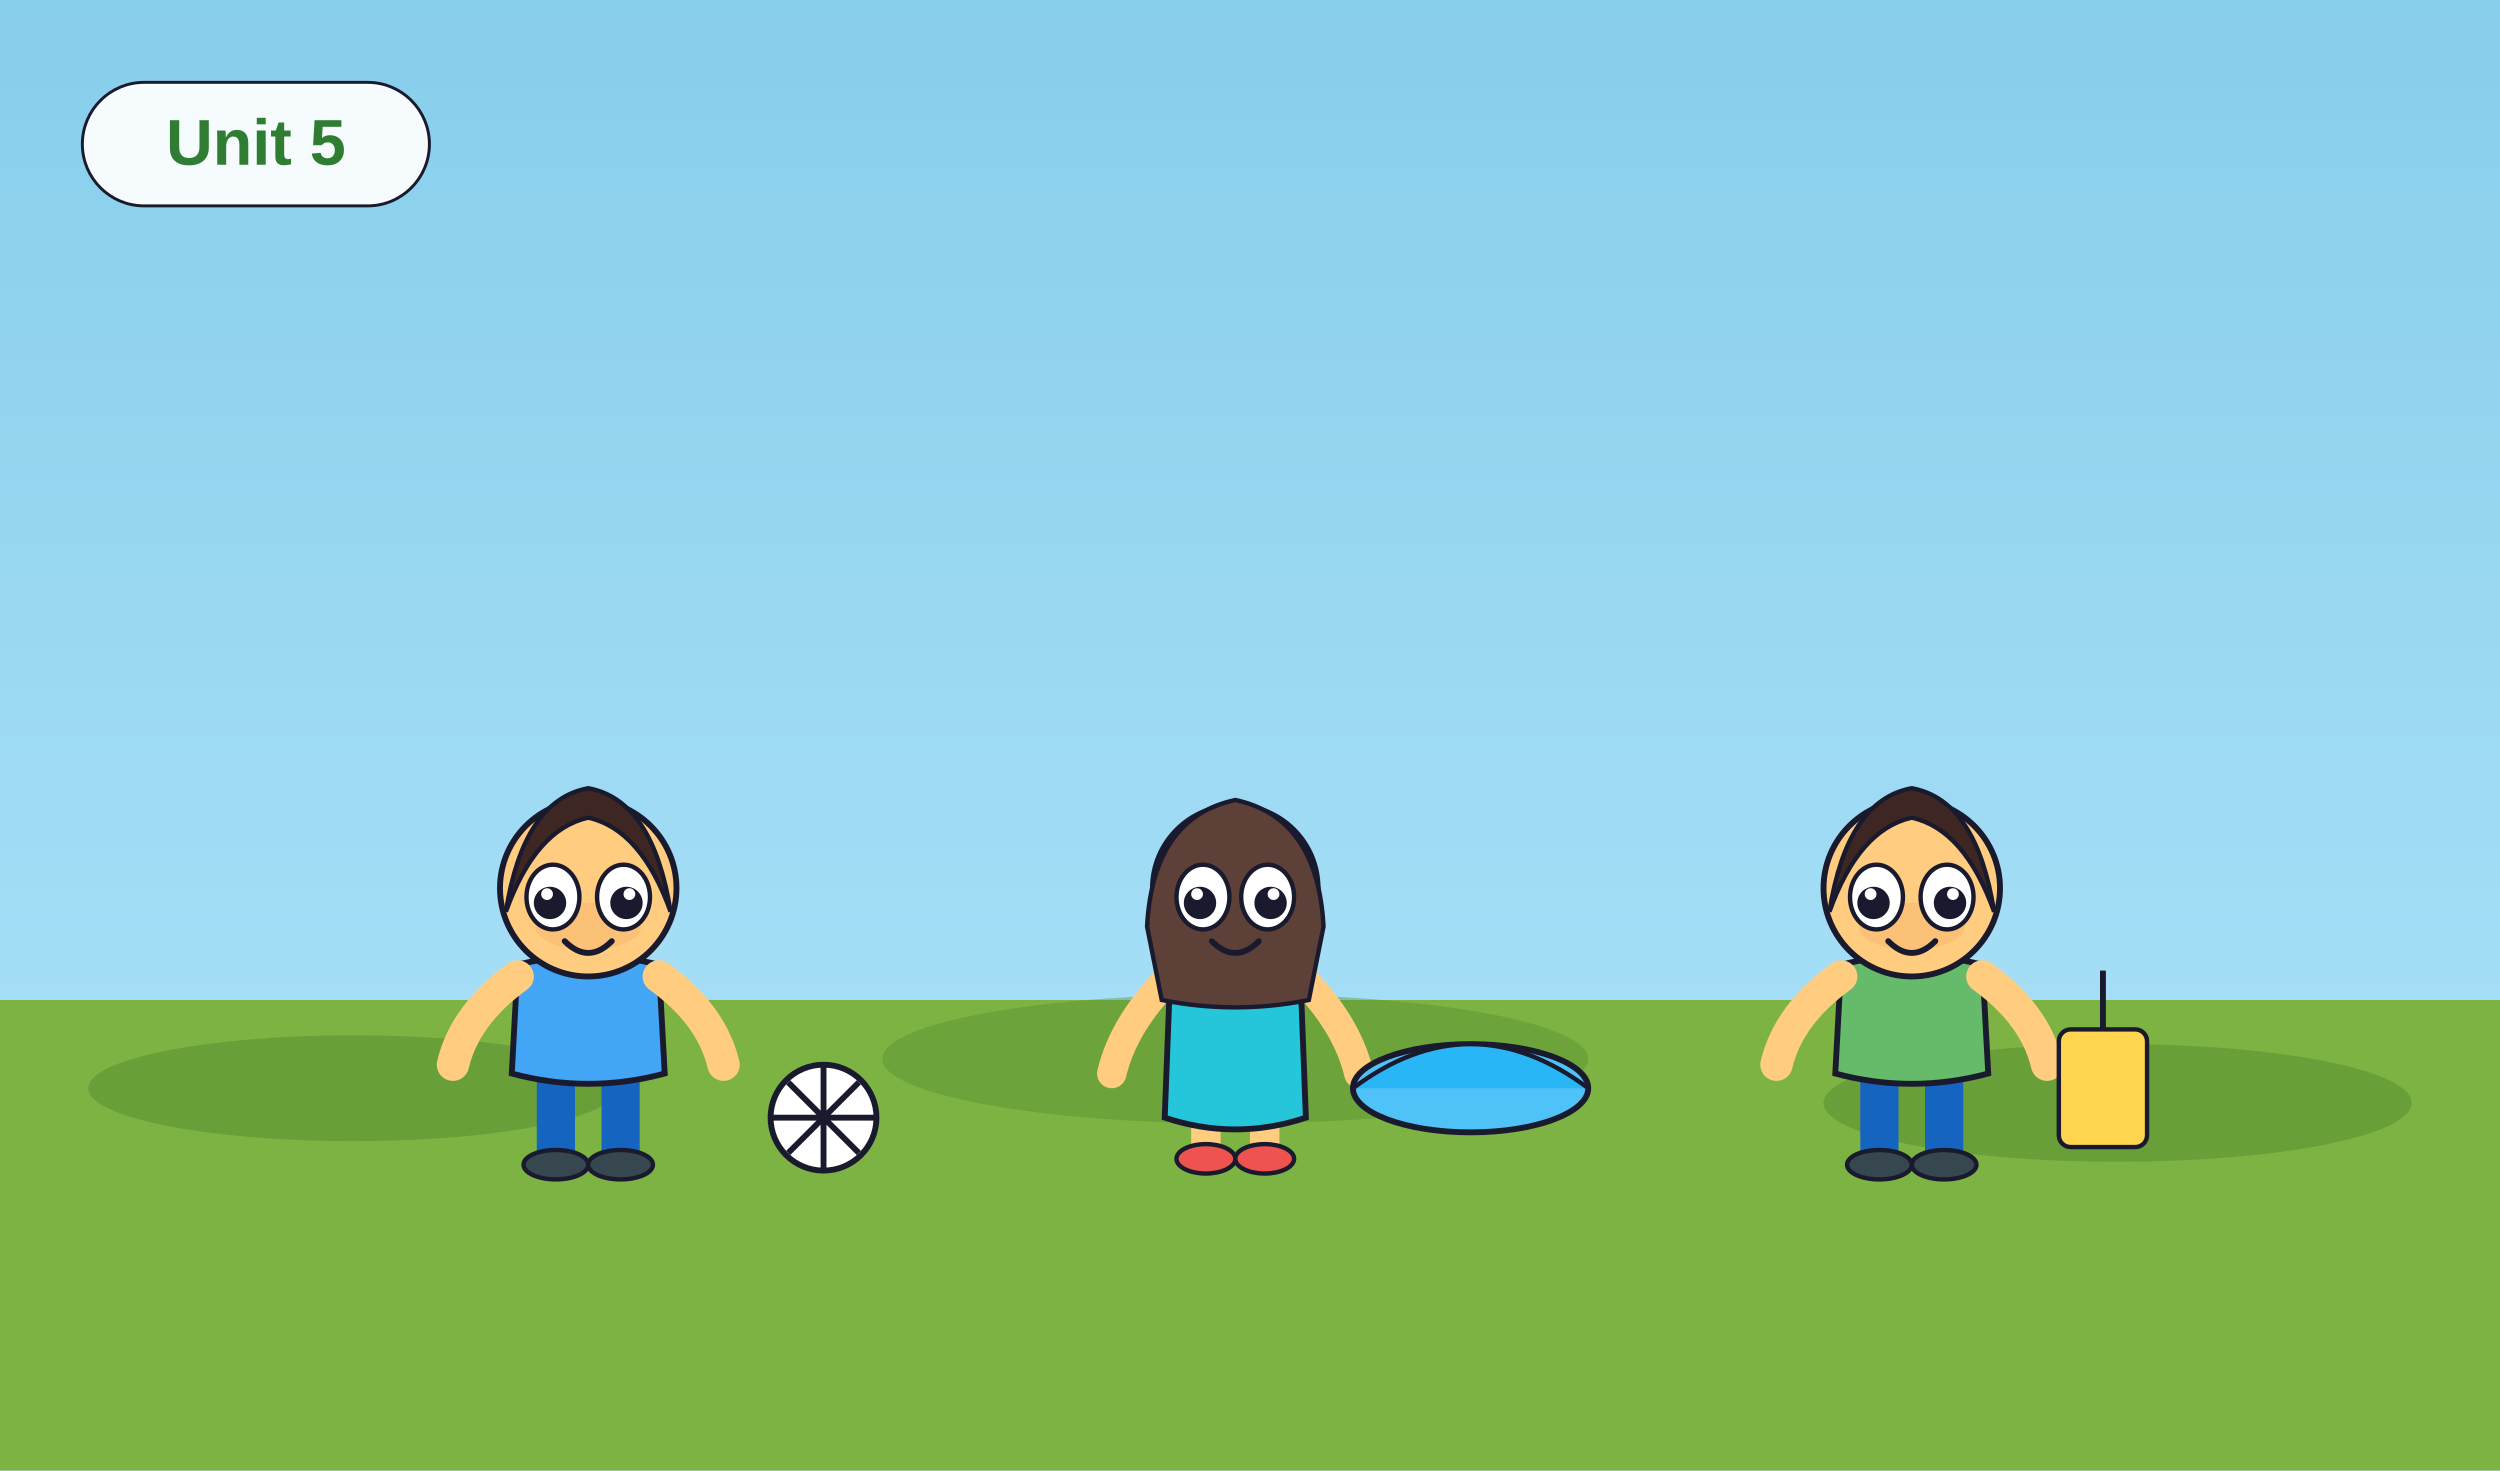
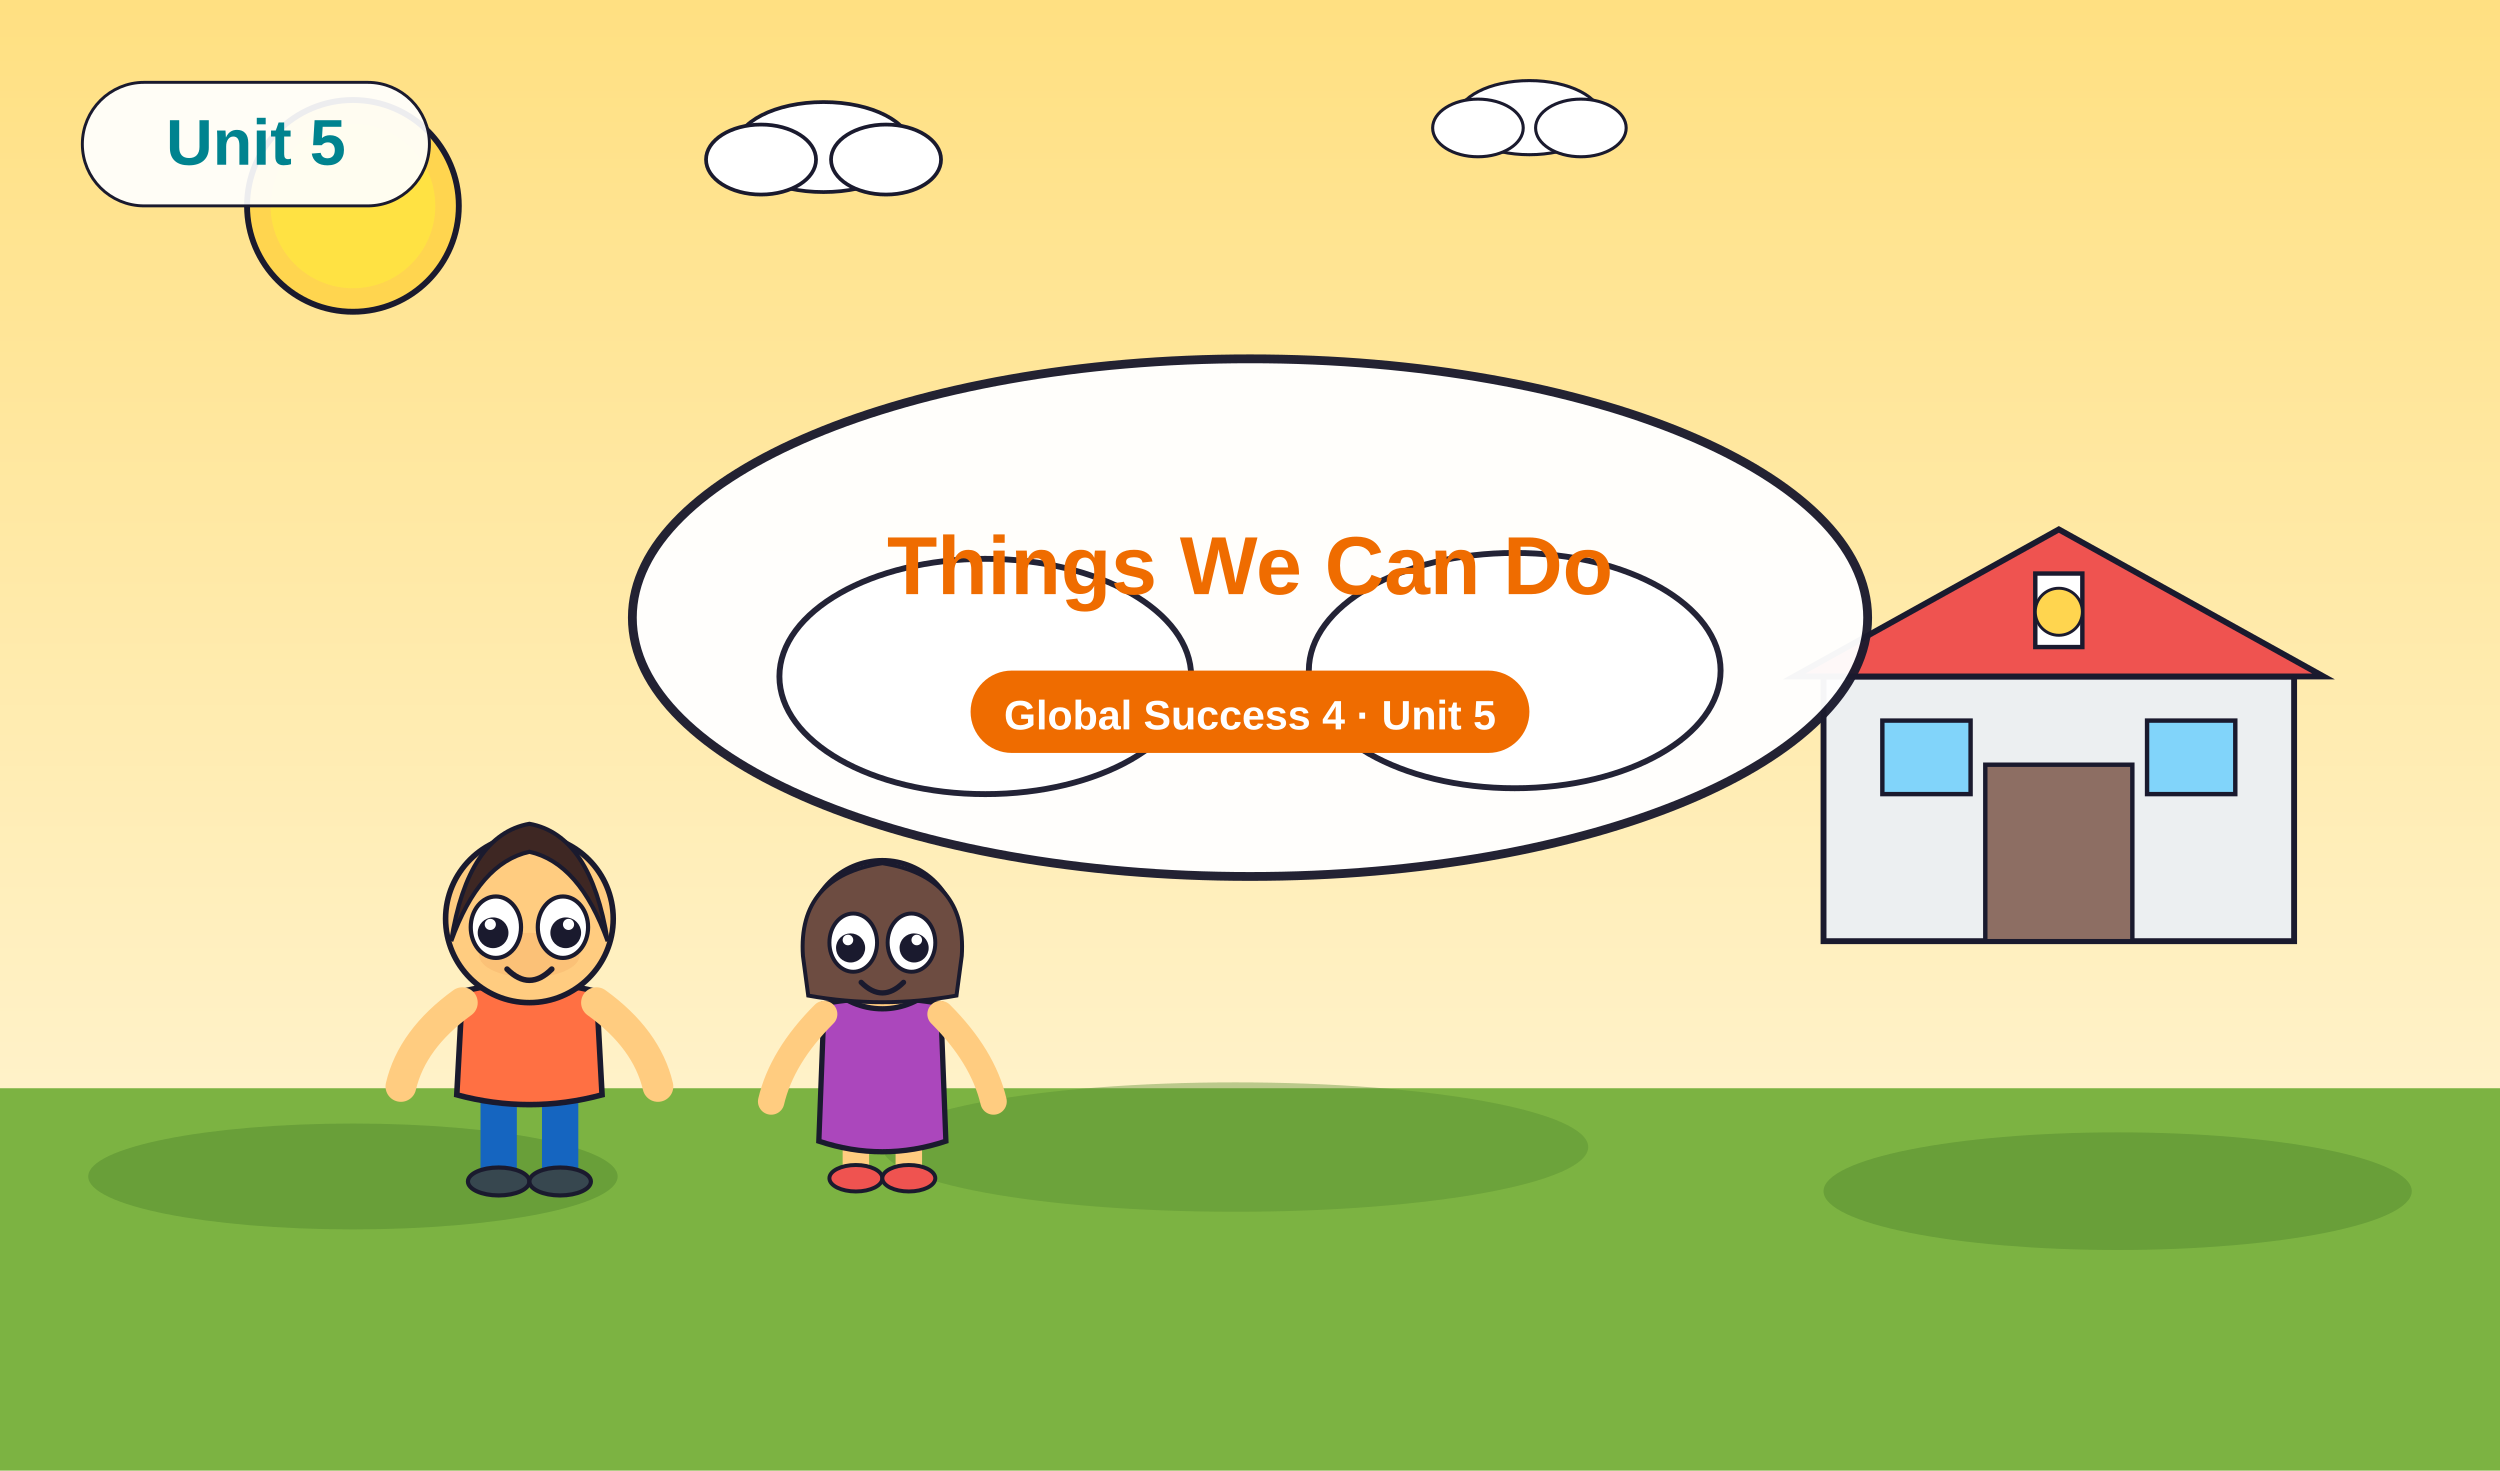
<svg xmlns="http://www.w3.org/2000/svg" viewBox="0 0 850 500" width="850" height="500" role="img" aria-label="Unit 5: Things We Can Do">
  <defs>
    <linearGradient id="sky" x1="0" y1="0" x2="0" y2="1">
-       <stop offset="0%" stop-color="#87CEEB" />
-       <stop offset="100%" stop-color="#B3E5FC" />
+       <stop offset="0%" stop-color="#FFE082" />
+       <stop offset="100%" stop-color="#FFF8E1" />
    </linearGradient>
  </defs>
  <rect width="850" height="500" fill="url(#sky)" />
-   <rect y="340" width="850" height="160" fill="#7CB342" />
-   <ellipse cx="120" cy="370" rx="90" ry="18" fill="#558B2F" opacity="0.5" />
-   <ellipse cx="420" cy="360" rx="120" ry="22" fill="#558B2F" opacity="0.4" />
-   <ellipse cx="720" cy="375" rx="100" ry="20" fill="#558B2F" opacity="0.5" />
-   <g transform="translate(200,310) scale(1)">
+   <circle cx="120" cy="70" r="36" fill="#FFD54F" stroke="#1A1A2E" stroke-width="2" />
+   <circle cx="120" cy="70" r="28" fill="#FFEB3B" opacity="0.6" />
+   <g transform="translate(280,50) scale(0.85)">
+     <ellipse cx="0" cy="0" rx="35" ry="18" fill="#FFFFFF" stroke="#1A1A2E" stroke-width="1.5" />
+     <ellipse cx="-25" cy="5" rx="22" ry="14" fill="#FFFFFF" stroke="#1A1A2E" stroke-width="1.5" />
+     <ellipse cx="25" cy="5" rx="22" ry="14" fill="#FFFFFF" stroke="#1A1A2E" stroke-width="1.5" />
+   </g>
+   <g transform="translate(520,40) scale(0.7)">
+     <ellipse cx="0" cy="0" rx="35" ry="18" fill="#FFFFFF" stroke="#1A1A2E" stroke-width="1.5" />
+     <ellipse cx="-25" cy="5" rx="22" ry="14" fill="#FFFFFF" stroke="#1A1A2E" stroke-width="1.5" />
+     <ellipse cx="25" cy="5" rx="22" ry="14" fill="#FFFFFF" stroke="#1A1A2E" stroke-width="1.5" />
+   </g>
+   <rect y="370" width="850" height="130" fill="#7CB342" />
+   <ellipse cx="120" cy="400" rx="90" ry="18" fill="#558B2F" opacity="0.5" />
+   <ellipse cx="420" cy="390" rx="120" ry="22" fill="#558B2F" opacity="0.4" />
+   <ellipse cx="720" cy="405" rx="100" ry="20" fill="#558B2F" opacity="0.5" />
+   <g transform="translate(700,250)">
+     <rect x="-80" y="-20" width="160" height="90" fill="#ECEFF1" stroke="#1A1A2E" stroke-width="2" />
+     <polygon points="-90,-20 0,-70 90,-20" fill="#EF5350" stroke="#1A1A2E" stroke-width="2" />
+     <rect x="-25" y="10" width="50" height="60" fill="#8D6E63" stroke="#1A1A2E" stroke-width="1.5" />
+     <rect x="-60" y="-5" width="30" height="25" fill="#81D4FA" stroke="#1A1A2E" stroke-width="1.5" />
+     <rect x="30" y="-5" width="30" height="25" fill="#81D4FA" stroke="#1A1A2E" stroke-width="1.5" />
+     <rect x="-8" y="-55" width="16" height="25" fill="#FFF" stroke="#1A1A2E" stroke-width="1.5" />
+     <circle cx="0" cy="-42" r="8" fill="#FFD54F" stroke="#1A1A2E" stroke-width="1" />
+   </g>
+   <g transform="translate(180,320) scale(0.95)">
    <line x1="-11" y1="52" x2="-11" y2="82" stroke="#1565C0" stroke-width="13" stroke-linecap="round" />
    <line x1="11" y1="52" x2="11" y2="82" stroke="#1565C0" stroke-width="13" stroke-linecap="round" />
    <ellipse cx="-11" cy="86" rx="11" ry="5" fill="#37474F" stroke="#1A1A2E" stroke-width="1.5" />
    <ellipse cx="11" cy="86" rx="11" ry="5" fill="#37474F" stroke="#1A1A2E" stroke-width="1.5" />
-     <path d="M-24 18 Q0 12 24 18 L26 55 Q0 62 -26 55 Z" fill="#42A5F5" stroke="#1A1A2E" stroke-width="2" />
+     <path d="M-24 18 Q0 12 24 18 L26 55 Q0 62 -26 55 Z" fill="#FF7043" stroke="#1A1A2E" stroke-width="2" />
    <path d="M-24 22 Q-42 35 -46 52" fill="none" stroke="#FFCC80" stroke-width="11" stroke-linecap="round" />
    <path d="M24 22 Q42 35 46 52" fill="none" stroke="#FFCC80" stroke-width="11" stroke-linecap="round" />
    <circle cx="0" cy="-8" r="30" fill="#FFCC80" stroke="#1A1A2E" stroke-width="2" />
    <ellipse cx="0" cy="5" rx="18" ry="8" fill="#F0A860" opacity="0.3" />
    <path d="M-28 0 Q-22 -38 0 -42 Q22 -38 28 0 Q18 -28 0 -32 Q-18 -28 -28 0" fill="#3E2723" stroke="#1A1A2E" stroke-width="1.5" />
    <ellipse cx="-12" cy="-5" rx="9" ry="11" fill="#FFFFFF" stroke="#1A1A2E" stroke-width="1.5" />
    <circle cx="-13" cy="-3" r="5.5" fill="#1A1A2E" />
    <circle cx="-14" cy="-6" r="2" fill="#FFFFFF" />
    <ellipse cx="12" cy="-5" rx="9" ry="11" fill="#FFFFFF" stroke="#1A1A2E" stroke-width="1.5" />
    <circle cx="13" cy="-3" r="5.5" fill="#1A1A2E" />
    <circle cx="14" cy="-6" r="2" fill="#FFFFFF" />
    <path d="M-8 10 Q0 18 8 10" fill="none" stroke="#1A1A2E" stroke-width="2" stroke-linecap="round" />
  </g>
-   <circle cx="280" cy="380" r="18" fill="#FFFFFF" stroke="#1A1A2E" stroke-width="2" />
-   <path d="M262 380 L298 380 M280 362 L280 398 M268 368 L292 392 M292 368 L268 392" stroke="#1A1A2E" stroke-width="2" />
-   <g transform="translate(420,310) scale(1)">
+   <g transform="translate(300,325) scale(0.9)">
    <line x1="-10" y1="52" x2="-10" y2="80" stroke="#FFCC80" stroke-width="10" stroke-linecap="round" />
    <line x1="10" y1="52" x2="10" y2="80" stroke="#FFCC80" stroke-width="10" stroke-linecap="round" />
    <ellipse cx="-10" cy="84" rx="10" ry="5" fill="#EF5350" stroke="#1A1A2E" stroke-width="1.5" />
    <ellipse cx="10" cy="84" rx="10" ry="5" fill="#EF5350" stroke="#1A1A2E" stroke-width="1.5" />
-     <path d="M-22 18 Q0 14 22 18 L24 70 Q0 78 -24 70 Z" fill="#26C6DA" stroke="#1A1A2E" stroke-width="2" />
+     <path d="M-22 18 Q0 14 22 18 L24 70 Q0 78 -24 70 Z" fill="#AB47BC" stroke="#1A1A2E" stroke-width="2" />
    <path d="M-22 22 Q-38 38 -42 55" fill="none" stroke="#FFCC80" stroke-width="10" stroke-linecap="round" />
    <path d="M22 22 Q38 38 42 55" fill="none" stroke="#FFCC80" stroke-width="10" stroke-linecap="round" />
    <circle cx="0" cy="-8" r="28" fill="#FFCC80" stroke="#1A1A2E" stroke-width="2" />
-     <path d="M-30 5 Q-28 -32 0 -38 Q28 -32 30 5 L25 30 Q0 35 -25 30 Z" fill="#5D4037" stroke="#1A1A2E" stroke-width="1.5" />
+     <path d="M-30 0 Q-32 -30 0 -35 Q32 -30 30 0 L28 15 Q0 20 -28 15 Z" fill="#6D4C41" stroke="#1A1A2E" stroke-width="1.5" />
    <ellipse cx="-11" cy="-5" rx="9" ry="11" fill="#FFFFFF" stroke="#1A1A2E" stroke-width="1.5" />
    <circle cx="-12" cy="-3" r="5.5" fill="#1A1A2E" />
    <circle cx="-13" cy="-6" r="2" fill="#FFFFFF" />
    <ellipse cx="11" cy="-5" rx="9" ry="11" fill="#FFFFFF" stroke="#1A1A2E" stroke-width="1.5" />
    <circle cx="12" cy="-3" r="5.5" fill="#1A1A2E" />
    <circle cx="13" cy="-6" r="2" fill="#FFFFFF" />
    <path d="M-8 10 Q0 18 8 10" fill="none" stroke="#1A1A2E" stroke-width="2" stroke-linecap="round" />
  </g>
-   <ellipse cx="500" cy="370" rx="40" ry="15" fill="#4FC3F7" stroke="#1A1A2E" stroke-width="2" />
-   <path d="M460 370 Q500 340 540 370" fill="#29B6F6" stroke="#1A1A2E" stroke-width="1.5" />
-   <g transform="translate(650,310) scale(1)">
-     <line x1="-11" y1="52" x2="-11" y2="82" stroke="#1565C0" stroke-width="13" stroke-linecap="round" />
-     <line x1="11" y1="52" x2="11" y2="82" stroke="#1565C0" stroke-width="13" stroke-linecap="round" />
-     <ellipse cx="-11" cy="86" rx="11" ry="5" fill="#37474F" stroke="#1A1A2E" stroke-width="1.5" />
-     <ellipse cx="11" cy="86" rx="11" ry="5" fill="#37474F" stroke="#1A1A2E" stroke-width="1.5" />
-     <path d="M-24 18 Q0 12 24 18 L26 55 Q0 62 -26 55 Z" fill="#66BB6A" stroke="#1A1A2E" stroke-width="2" />
-     <path d="M-24 22 Q-42 35 -46 52" fill="none" stroke="#FFCC80" stroke-width="11" stroke-linecap="round" />
-     <path d="M24 22 Q42 35 46 52" fill="none" stroke="#FFCC80" stroke-width="11" stroke-linecap="round" />
-     <circle cx="0" cy="-8" r="30" fill="#FFCC80" stroke="#1A1A2E" stroke-width="2" />
-     <ellipse cx="0" cy="5" rx="18" ry="8" fill="#F0A860" opacity="0.3" />
-     <path d="M-28 0 Q-22 -38 0 -42 Q22 -38 28 0 Q18 -28 0 -32 Q-18 -28 -28 0" fill="#3E2723" stroke="#1A1A2E" stroke-width="1.5" />
-     <ellipse cx="-12" cy="-5" rx="9" ry="11" fill="#FFFFFF" stroke="#1A1A2E" stroke-width="1.5" />
-     <circle cx="-13" cy="-3" r="5.5" fill="#1A1A2E" />
-     <circle cx="-14" cy="-6" r="2" fill="#FFFFFF" />
-     <ellipse cx="12" cy="-5" rx="9" ry="11" fill="#FFFFFF" stroke="#1A1A2E" stroke-width="1.5" />
-     <circle cx="13" cy="-3" r="5.5" fill="#1A1A2E" />
-     <circle cx="14" cy="-6" r="2" fill="#FFFFFF" />
-     <path d="M-8 10 Q0 18 8 10" fill="none" stroke="#1A1A2E" stroke-width="2" stroke-linecap="round" />
+   <g transform="translate(425,210)">
+     <ellipse cx="0" cy="0" rx="210" ry="88" fill="#FFFFFF" stroke="#1A1A2E" stroke-width="3" opacity="0.96" />
+     <ellipse cx="-90" cy="20" rx="70" ry="40" fill="#FFFFFF" stroke="#1A1A2E" stroke-width="2" opacity="0.96" />
+     <ellipse cx="90" cy="18" rx="70" ry="40" fill="#FFFFFF" stroke="#1A1A2E" stroke-width="2" opacity="0.96" />
+     <text x="0" y="-8" text-anchor="middle" font-family="Arial Rounded MT Bold,Arial,Helvetica,sans-serif" font-size="28" font-weight="700" fill="#EF6C00">Things We Can Do</text>
+     <rect x="-95" y="18" width="190" height="28" rx="14" fill="#EF6C00" />
+     <text x="0" y="38" text-anchor="middle" font-family="Arial,Helvetica,sans-serif" font-size="14" font-weight="700" fill="#FFFFFF">Global Success 4 · Unit 5</text>
  </g>
-   <rect x="700" y="350" width="30" height="40" rx="4" fill="#FFD54F" stroke="#1A1A2E" stroke-width="1.5" />
-   <line x1="715" y1="350" x2="715" y2="330" stroke="#1A1A2E" stroke-width="2" />
  <rect x="28" y="28" width="118" height="42" rx="21" fill="rgba(255,255,255,0.92)" stroke="#1A1A2E" stroke-width="1" />
-   <text x="87" y="56" text-anchor="middle" font-family="Arial,Helvetica,sans-serif" font-size="22" font-weight="700" fill="#2E7D32">Unit 5</text>
+   <text x="87" y="56" text-anchor="middle" font-family="Arial,Helvetica,sans-serif" font-size="22" font-weight="700" fill="#00838F">Unit 5</text>
</svg>
